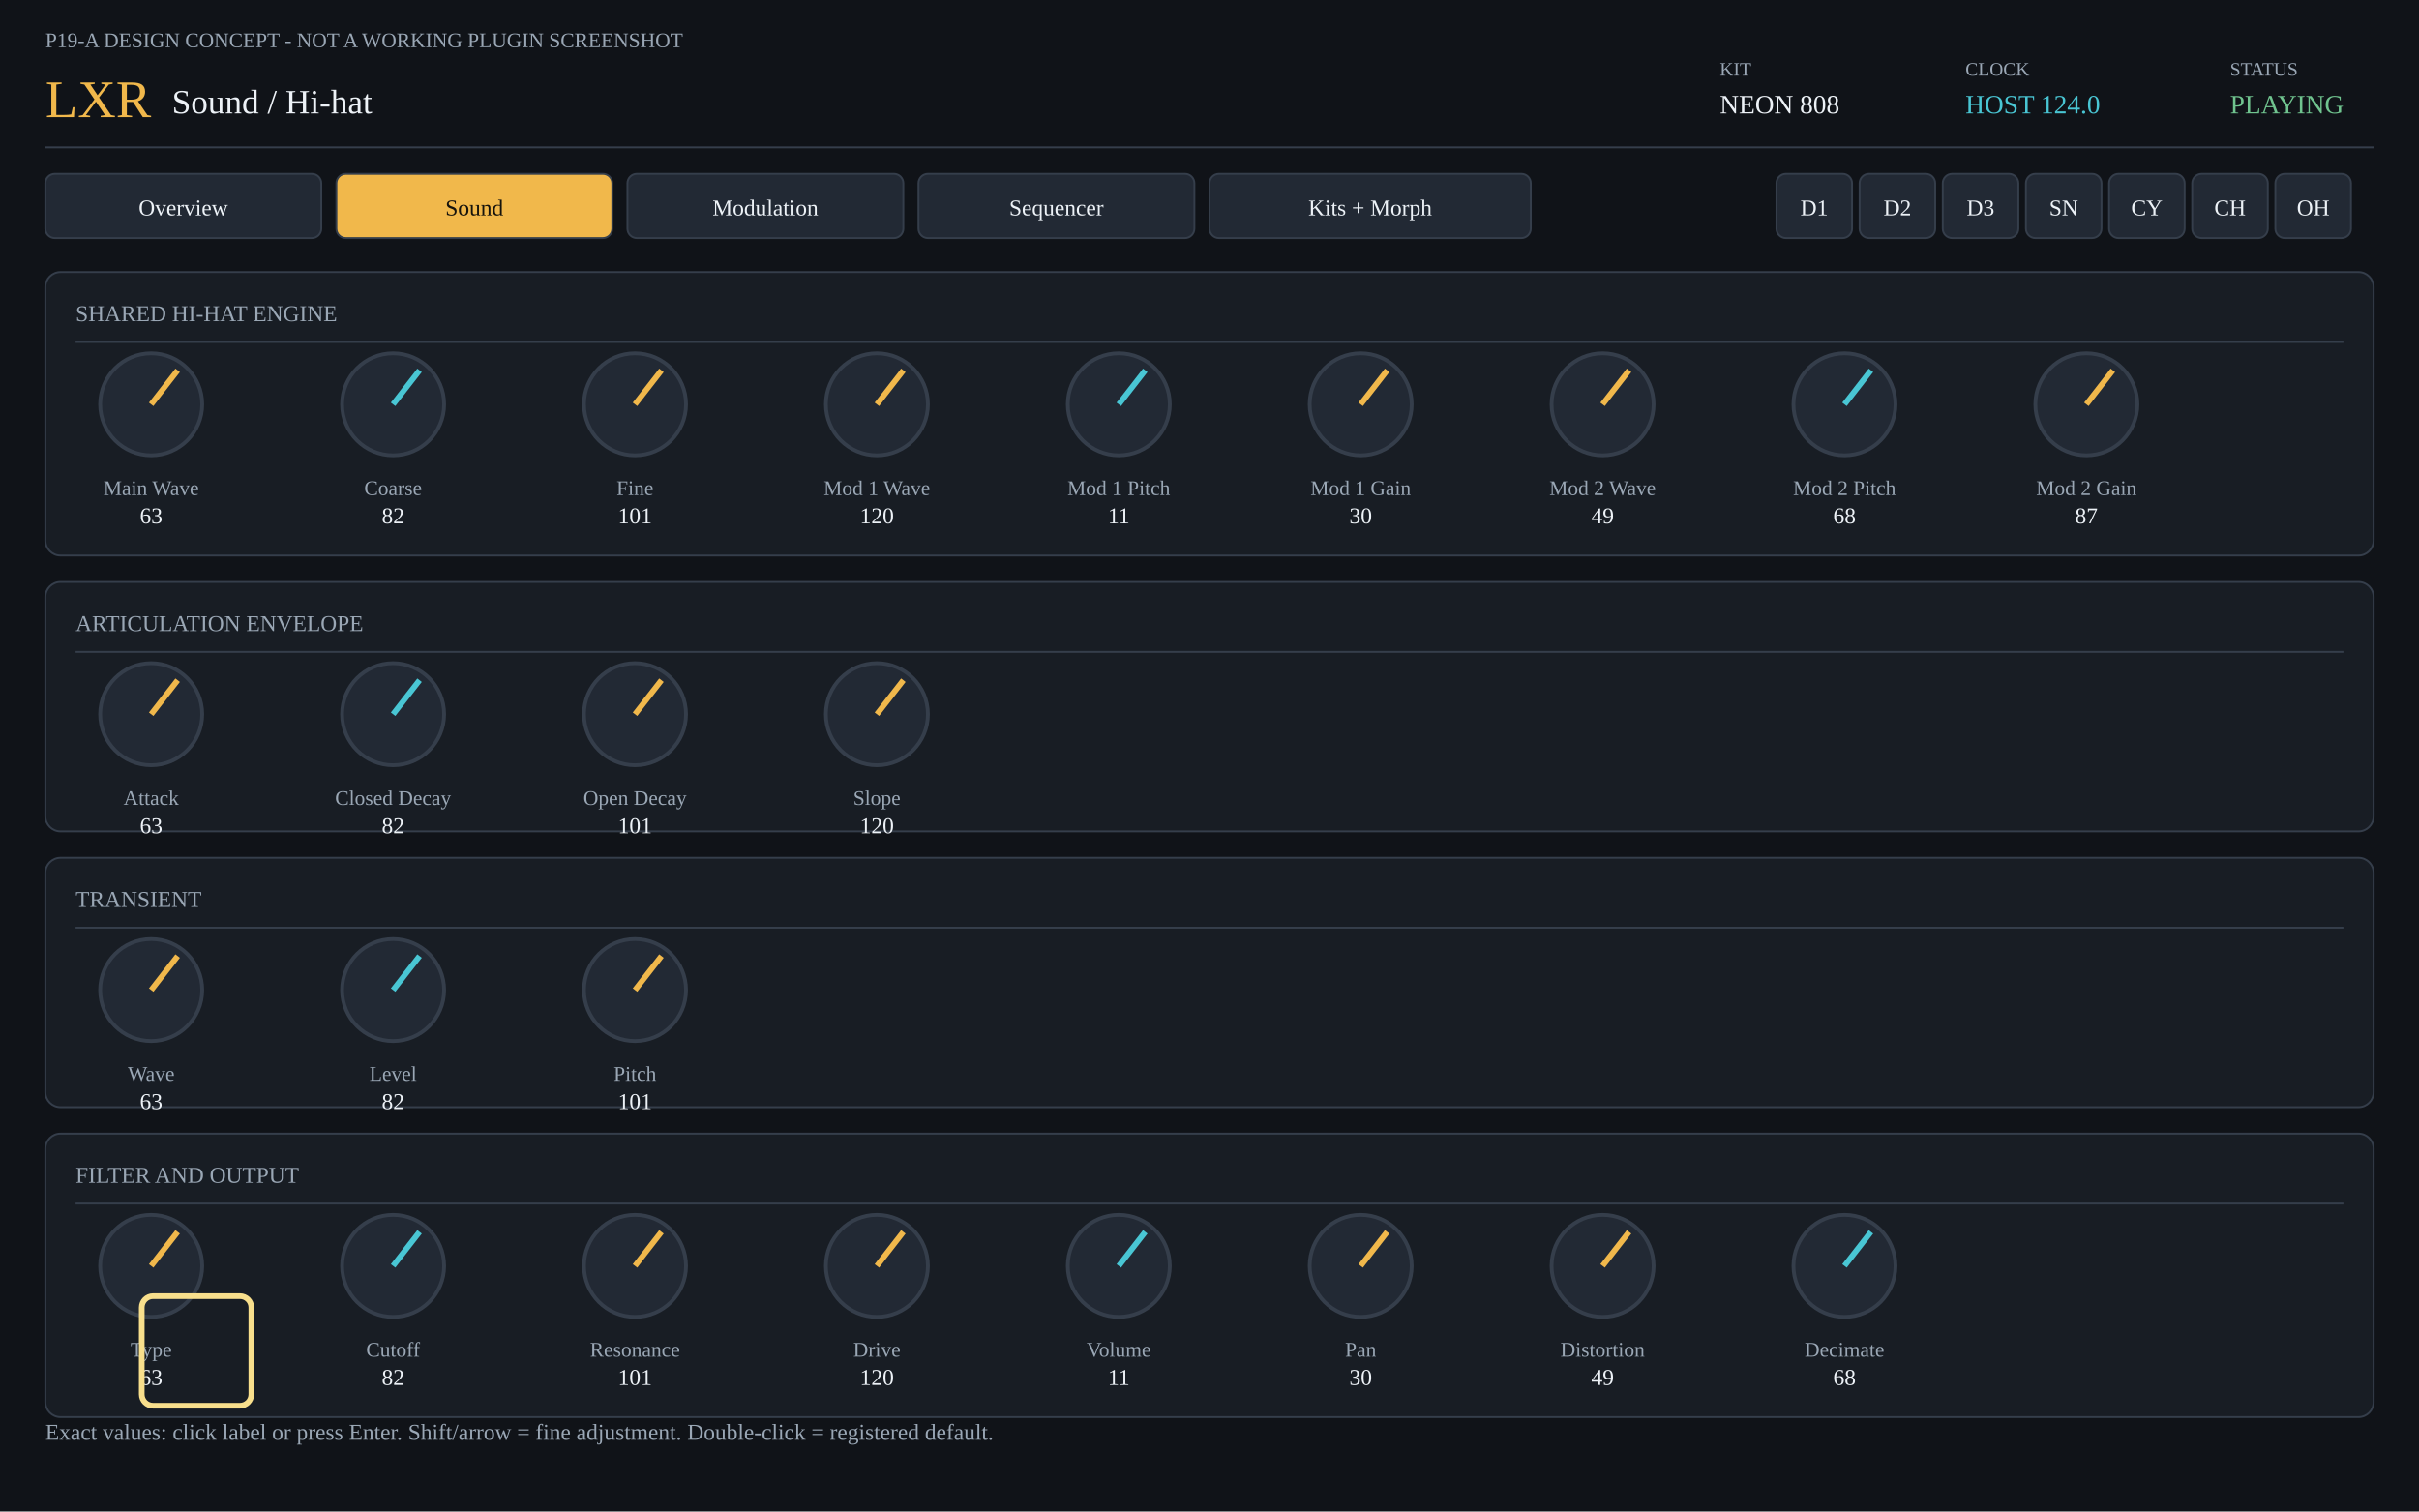
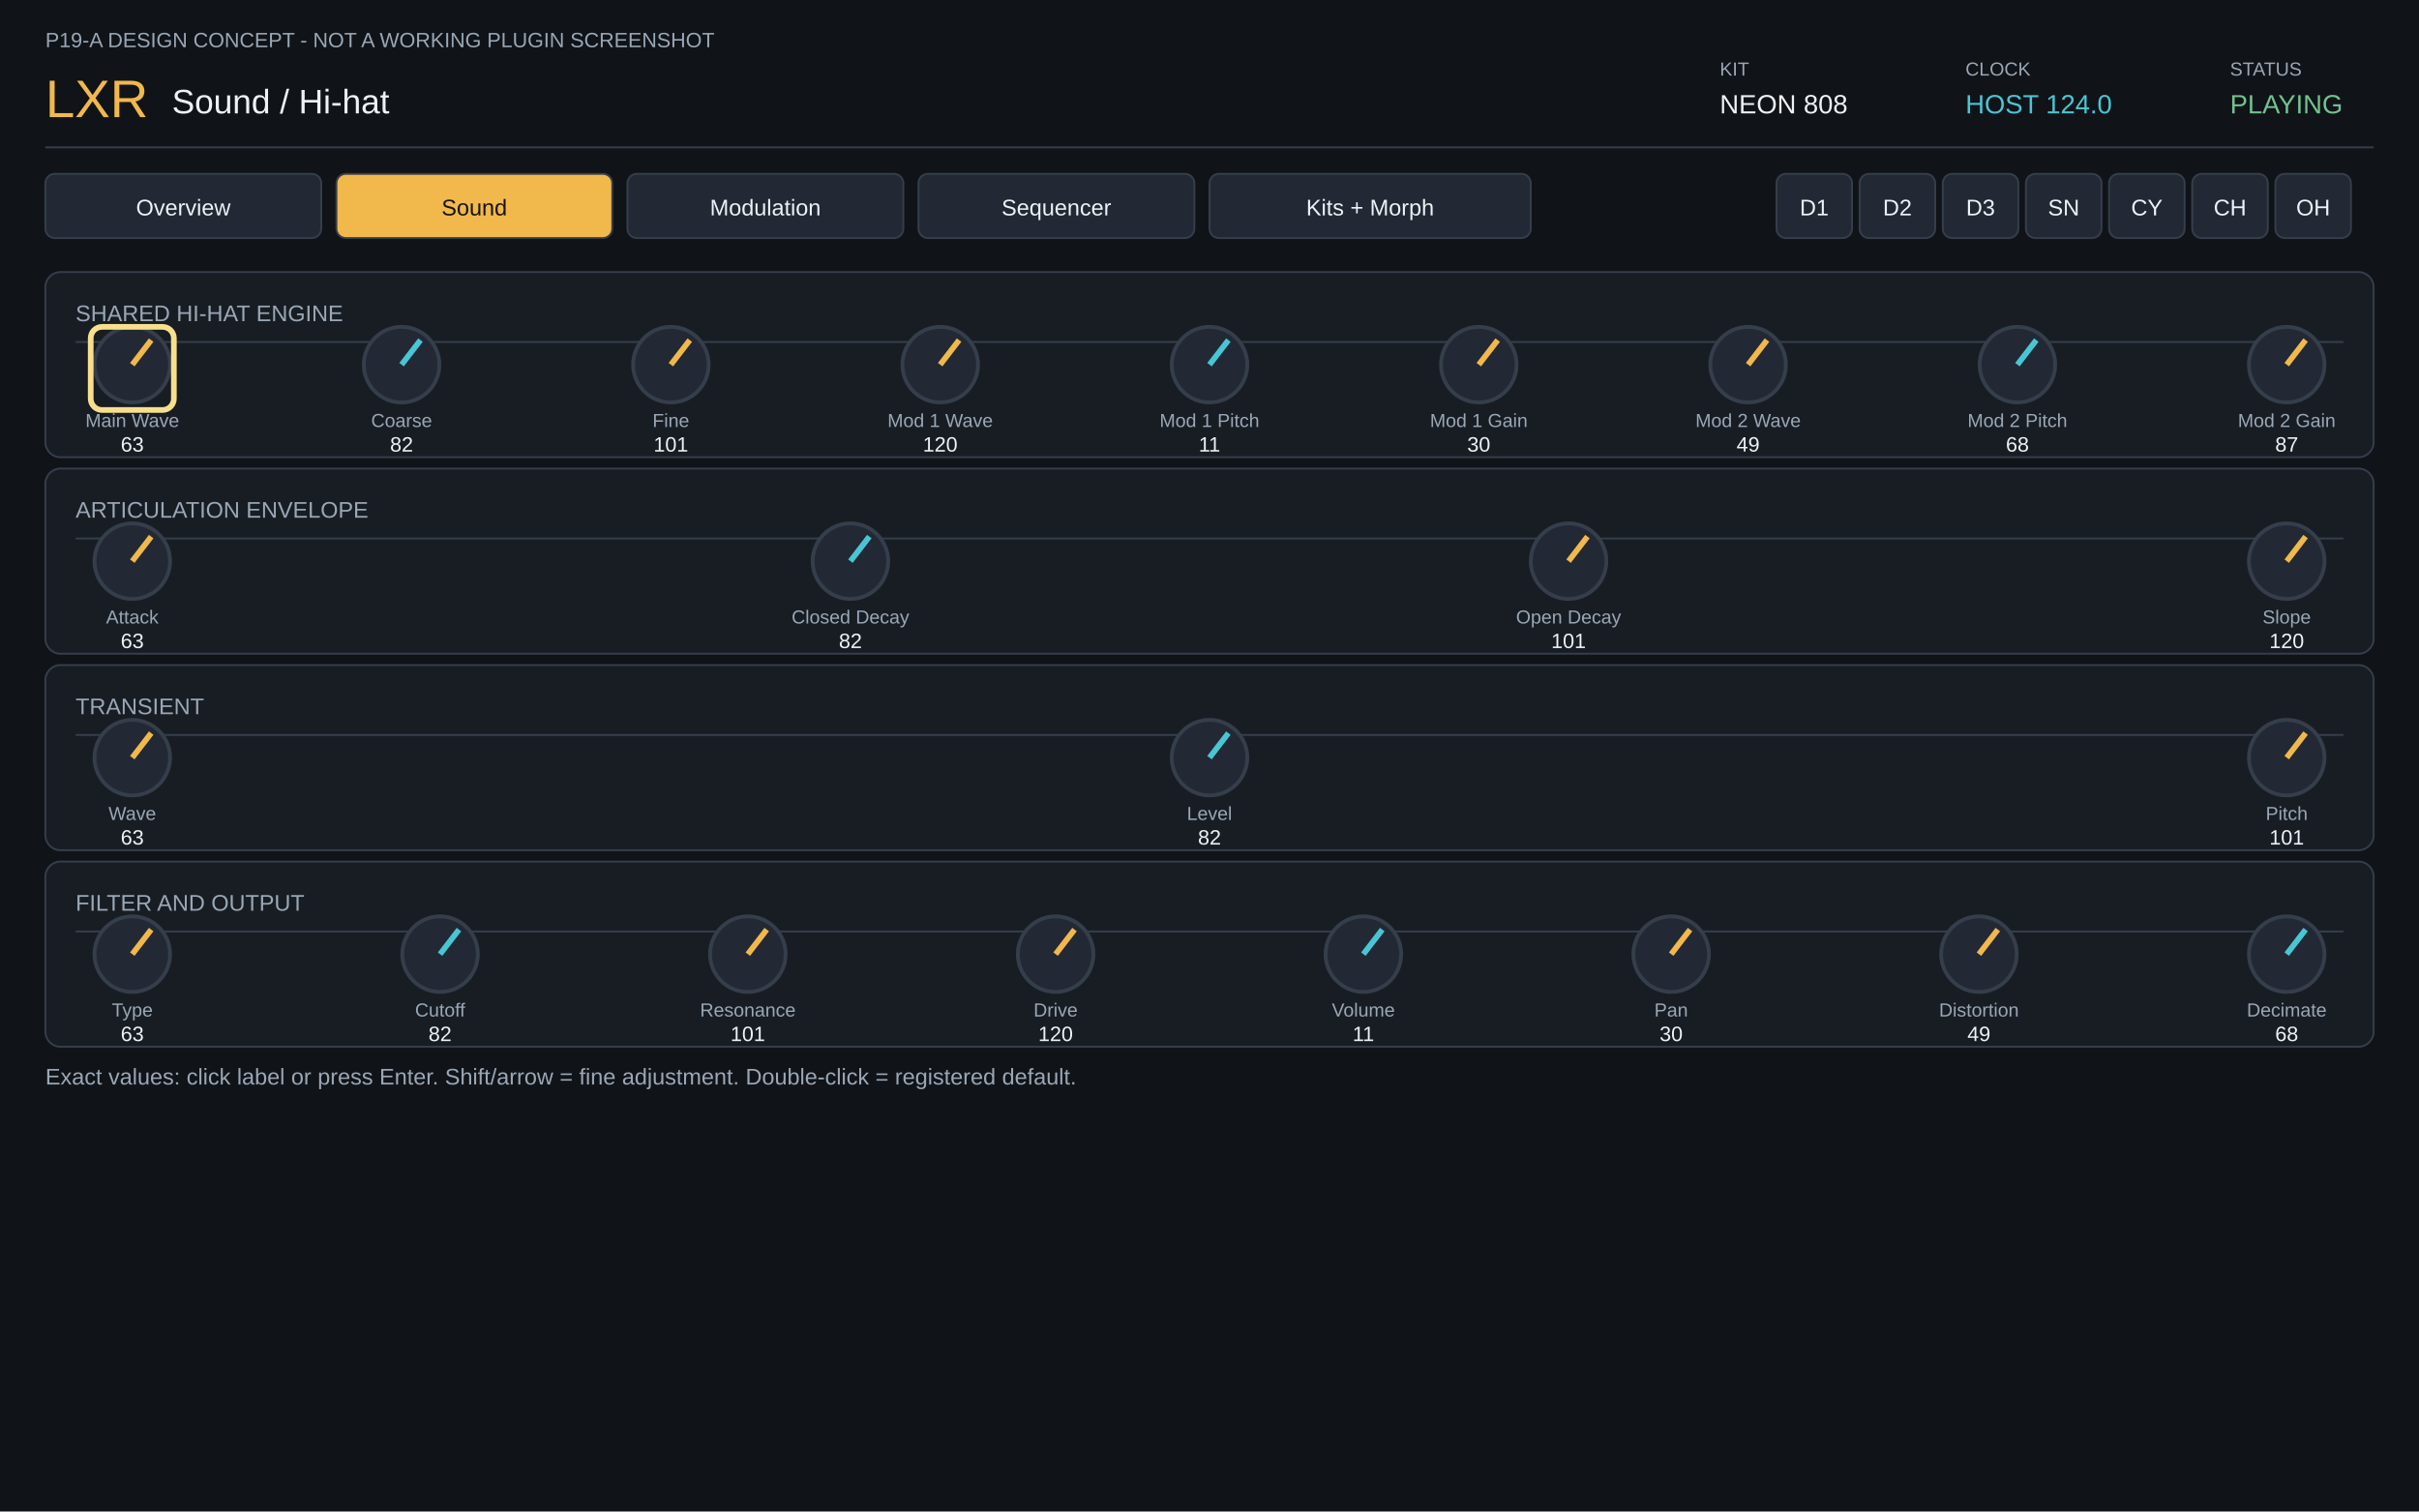
- <svg xmlns="http://www.w3.org/2000/svg" width="1280" height="800" viewBox="0 0 1280 800" role="img" aria-labelledby="title desc">
+ <svg xmlns="http://www.w3.org/2000/svg" width="1280" height="800" viewBox="0 0 1280 800" font-family="Segoe UI, Arial, sans-serif" role="img" aria-labelledby="title desc">
  <rect width="1280" height="800" fill="#101318" />
  <text class="" x="24" y="25" font-size="11" font-weight="500" text-anchor="start" fill="#9aa7b5">P19-A DESIGN CONCEPT - NOT A WORKING PLUGIN SCREENSHOT</text>
  <text class="" x="24" y="62" font-size="28" font-weight="500" text-anchor="start" fill="#f1b84b">LXR</text>
  <text class="" x="91" y="60" font-size="18" font-weight="500" text-anchor="start" fill="#edf2f7">Sound / Hi-hat</text>
  <text class="" x="910" y="40" font-size="10" font-weight="400" text-anchor="start" fill="#9aa7b5">KIT</text>
  <text class="" x="910" y="60" font-size="14" font-weight="500" text-anchor="start" fill="#edf2f7">NEON 808</text>
  <text class="" x="1040" y="40" font-size="10" font-weight="400" text-anchor="start" fill="#9aa7b5">CLOCK</text>
  <text class="" x="1040" y="60" font-size="14" font-weight="500" text-anchor="start" fill="#49c6d4">HOST 124.0</text>
  <text class="" x="1180" y="40" font-size="10" font-weight="400" text-anchor="start" fill="#9aa7b5">STATUS</text>
  <text class="" x="1180" y="60" font-size="14" font-weight="500" text-anchor="start" fill="#70c48f">PLAYING</text>
  <line x1="24" y1="78" x2="1256" y2="78" stroke="#353e4b" stroke-width="1" />
  <rect class="" x="24" y="92" width="146" height="34" rx="5" fill="#222934" stroke="#353e4b" />
  <text class="" x="97.0" y="114" font-size="12" font-weight="500" text-anchor="middle" fill="#edf2f7">Overview</text>
  <rect class="" x="178" y="92" width="146" height="34" rx="5" fill="#f1b84b" stroke="#353e4b" />
  <text class="" x="251.0" y="114" font-size="12" font-weight="500" text-anchor="middle" fill="#16130c">Sound</text>
  <rect class="" x="332" y="92" width="146" height="34" rx="5" fill="#222934" stroke="#353e4b" />
  <text class="" x="405.0" y="114" font-size="12" font-weight="500" text-anchor="middle" fill="#edf2f7">Modulation</text>
  <rect class="" x="486" y="92" width="146" height="34" rx="5" fill="#222934" stroke="#353e4b" />
  <text class="" x="559.0" y="114" font-size="12" font-weight="500" text-anchor="middle" fill="#edf2f7">Sequencer</text>
  <rect class="" x="640" y="92" width="170" height="34" rx="5" fill="#222934" stroke="#353e4b" />
  <text class="" x="725.0" y="114" font-size="12" font-weight="500" text-anchor="middle" fill="#edf2f7">Kits + Morph</text>
  <rect class="" x="940" y="92" width="40" height="34" rx="5" fill="#222934" stroke="#353e4b" />
  <text class="" x="960.0" y="114" font-size="12" font-weight="500" text-anchor="middle" fill="#edf2f7">D1</text>
  <rect class="" x="984" y="92" width="40" height="34" rx="5" fill="#222934" stroke="#353e4b" />
  <text class="" x="1004.0" y="114" font-size="12" font-weight="500" text-anchor="middle" fill="#edf2f7">D2</text>
  <rect class="" x="1028" y="92" width="40" height="34" rx="5" fill="#222934" stroke="#353e4b" />
  <text class="" x="1048.0" y="114" font-size="12" font-weight="500" text-anchor="middle" fill="#edf2f7">D3</text>
  <rect class="" x="1072" y="92" width="40" height="34" rx="5" fill="#222934" stroke="#353e4b" />
  <text class="" x="1092.0" y="114" font-size="12" font-weight="500" text-anchor="middle" fill="#edf2f7">SN</text>
  <rect class="" x="1116" y="92" width="40" height="34" rx="5" fill="#222934" stroke="#353e4b" />
  <text class="" x="1136.0" y="114" font-size="12" font-weight="500" text-anchor="middle" fill="#edf2f7">CY</text>
  <rect class="" x="1160" y="92" width="40" height="34" rx="5" fill="#222934" stroke="#353e4b" />
  <text class="" x="1180.0" y="114" font-size="12" font-weight="500" text-anchor="middle" fill="#edf2f7">CH</text>
  <rect class="" x="1204" y="92" width="40" height="34" rx="5" fill="#222934" stroke="#353e4b" />
  <text class="" x="1224.0" y="114" font-size="12" font-weight="500" text-anchor="middle" fill="#edf2f7">OH</text>
-   <rect class="" x="24" y="144" width="1232" height="150" rx="8" fill="#181d24" stroke="#353e4b" />
+   <rect class="" x="24" y="144" width="1232" height="98" rx="8" fill="#181d24" stroke="#353e4b" />
  <text class="" x="40" y="170" font-size="12" font-weight="500" text-anchor="start" fill="#9aa7b5">SHARED HI-HAT ENGINE</text>
  <line x1="40" y1="181" x2="1240" y2="181" stroke="#353e4b" stroke-width="1" />
-   <circle cx="80" cy="214" r="27" fill="#222934" stroke="#353e4b" stroke-width="2" />
-   <line x1="80" y1="214" x2="94" y2="196" stroke="#f1b84b" stroke-width="3" />
-   <text class="" x="80" y="262" font-size="11" font-weight="400" text-anchor="middle" fill="#9aa7b5">Main Wave</text>
-   <text class="" x="80" y="277" font-size="12" font-weight="500" text-anchor="middle" fill="#edf2f7">63</text>
-   <circle cx="208" cy="214" r="27" fill="#222934" stroke="#353e4b" stroke-width="2" />
-   <line x1="208" y1="214" x2="222" y2="196" stroke="#49c6d4" stroke-width="3" />
-   <text class="" x="208" y="262" font-size="11" font-weight="400" text-anchor="middle" fill="#9aa7b5">Coarse</text>
-   <text class="" x="208" y="277" font-size="12" font-weight="500" text-anchor="middle" fill="#edf2f7">82</text>
-   <circle cx="336" cy="214" r="27" fill="#222934" stroke="#353e4b" stroke-width="2" />
-   <line x1="336" y1="214" x2="350" y2="196" stroke="#f1b84b" stroke-width="3" />
-   <text class="" x="336" y="262" font-size="11" font-weight="400" text-anchor="middle" fill="#9aa7b5">Fine</text>
-   <text class="" x="336" y="277" font-size="12" font-weight="500" text-anchor="middle" fill="#edf2f7">101</text>
-   <circle cx="464" cy="214" r="27" fill="#222934" stroke="#353e4b" stroke-width="2" />
-   <line x1="464" y1="214" x2="478" y2="196" stroke="#f1b84b" stroke-width="3" />
-   <text class="" x="464" y="262" font-size="11" font-weight="400" text-anchor="middle" fill="#9aa7b5">Mod 1 Wave</text>
-   <text class="" x="464" y="277" font-size="12" font-weight="500" text-anchor="middle" fill="#edf2f7">120</text>
-   <circle cx="592" cy="214" r="27" fill="#222934" stroke="#353e4b" stroke-width="2" />
-   <line x1="592" y1="214" x2="606" y2="196" stroke="#49c6d4" stroke-width="3" />
-   <text class="" x="592" y="262" font-size="11" font-weight="400" text-anchor="middle" fill="#9aa7b5">Mod 1 Pitch</text>
-   <text class="" x="592" y="277" font-size="12" font-weight="500" text-anchor="middle" fill="#edf2f7">11</text>
-   <circle cx="720" cy="214" r="27" fill="#222934" stroke="#353e4b" stroke-width="2" />
-   <line x1="720" y1="214" x2="734" y2="196" stroke="#f1b84b" stroke-width="3" />
-   <text class="" x="720" y="262" font-size="11" font-weight="400" text-anchor="middle" fill="#9aa7b5">Mod 1 Gain</text>
-   <text class="" x="720" y="277" font-size="12" font-weight="500" text-anchor="middle" fill="#edf2f7">30</text>
-   <circle cx="848" cy="214" r="27" fill="#222934" stroke="#353e4b" stroke-width="2" />
-   <line x1="848" y1="214" x2="862" y2="196" stroke="#f1b84b" stroke-width="3" />
-   <text class="" x="848" y="262" font-size="11" font-weight="400" text-anchor="middle" fill="#9aa7b5">Mod 2 Wave</text>
-   <text class="" x="848" y="277" font-size="12" font-weight="500" text-anchor="middle" fill="#edf2f7">49</text>
-   <circle cx="976" cy="214" r="27" fill="#222934" stroke="#353e4b" stroke-width="2" />
-   <line x1="976" y1="214" x2="990" y2="196" stroke="#49c6d4" stroke-width="3" />
-   <text class="" x="976" y="262" font-size="11" font-weight="400" text-anchor="middle" fill="#9aa7b5">Mod 2 Pitch</text>
-   <text class="" x="976" y="277" font-size="12" font-weight="500" text-anchor="middle" fill="#edf2f7">68</text>
-   <circle cx="1104" cy="214" r="27" fill="#222934" stroke="#353e4b" stroke-width="2" />
-   <line x1="1104" y1="214" x2="1118" y2="196" stroke="#f1b84b" stroke-width="3" />
-   <text class="" x="1104" y="262" font-size="11" font-weight="400" text-anchor="middle" fill="#9aa7b5">Mod 2 Gain</text>
-   <text class="" x="1104" y="277" font-size="12" font-weight="500" text-anchor="middle" fill="#edf2f7">87</text>
-   <rect class="" x="24" y="308" width="1232" height="132" rx="8" fill="#181d24" stroke="#353e4b" />
-   <text class="" x="40" y="334" font-size="12" font-weight="500" text-anchor="start" fill="#9aa7b5">ARTICULATION ENVELOPE</text>
-   <line x1="40" y1="345" x2="1240" y2="345" stroke="#353e4b" stroke-width="1" />
-   <circle cx="80" cy="378" r="27" fill="#222934" stroke="#353e4b" stroke-width="2" />
-   <line x1="80" y1="378" x2="94" y2="360" stroke="#f1b84b" stroke-width="3" />
-   <text class="" x="80" y="426" font-size="11" font-weight="400" text-anchor="middle" fill="#9aa7b5">Attack</text>
-   <text class="" x="80" y="441" font-size="12" font-weight="500" text-anchor="middle" fill="#edf2f7">63</text>
-   <circle cx="208" cy="378" r="27" fill="#222934" stroke="#353e4b" stroke-width="2" />
-   <line x1="208" y1="378" x2="222" y2="360" stroke="#49c6d4" stroke-width="3" />
-   <text class="" x="208" y="426" font-size="11" font-weight="400" text-anchor="middle" fill="#9aa7b5">Closed Decay</text>
-   <text class="" x="208" y="441" font-size="12" font-weight="500" text-anchor="middle" fill="#edf2f7">82</text>
-   <circle cx="336" cy="378" r="27" fill="#222934" stroke="#353e4b" stroke-width="2" />
-   <line x1="336" y1="378" x2="350" y2="360" stroke="#f1b84b" stroke-width="3" />
-   <text class="" x="336" y="426" font-size="11" font-weight="400" text-anchor="middle" fill="#9aa7b5">Open Decay</text>
-   <text class="" x="336" y="441" font-size="12" font-weight="500" text-anchor="middle" fill="#edf2f7">101</text>
-   <circle cx="464" cy="378" r="27" fill="#222934" stroke="#353e4b" stroke-width="2" />
-   <line x1="464" y1="378" x2="478" y2="360" stroke="#f1b84b" stroke-width="3" />
-   <text class="" x="464" y="426" font-size="11" font-weight="400" text-anchor="middle" fill="#9aa7b5">Slope</text>
-   <text class="" x="464" y="441" font-size="12" font-weight="500" text-anchor="middle" fill="#edf2f7">120</text>
-   <rect class="" x="24" y="454" width="1232" height="132" rx="8" fill="#181d24" stroke="#353e4b" />
-   <text class="" x="40" y="480" font-size="12" font-weight="500" text-anchor="start" fill="#9aa7b5">TRANSIENT</text>
-   <line x1="40" y1="491" x2="1240" y2="491" stroke="#353e4b" stroke-width="1" />
-   <circle cx="80" cy="524" r="27" fill="#222934" stroke="#353e4b" stroke-width="2" />
-   <line x1="80" y1="524" x2="94" y2="506" stroke="#f1b84b" stroke-width="3" />
-   <text class="" x="80" y="572" font-size="11" font-weight="400" text-anchor="middle" fill="#9aa7b5">Wave</text>
-   <text class="" x="80" y="587" font-size="12" font-weight="500" text-anchor="middle" fill="#edf2f7">63</text>
-   <circle cx="208" cy="524" r="27" fill="#222934" stroke="#353e4b" stroke-width="2" />
-   <line x1="208" y1="524" x2="222" y2="506" stroke="#49c6d4" stroke-width="3" />
-   <text class="" x="208" y="572" font-size="11" font-weight="400" text-anchor="middle" fill="#9aa7b5">Level</text>
-   <text class="" x="208" y="587" font-size="12" font-weight="500" text-anchor="middle" fill="#edf2f7">82</text>
-   <circle cx="336" cy="524" r="27" fill="#222934" stroke="#353e4b" stroke-width="2" />
-   <line x1="336" y1="524" x2="350" y2="506" stroke="#f1b84b" stroke-width="3" />
-   <text class="" x="336" y="572" font-size="11" font-weight="400" text-anchor="middle" fill="#9aa7b5">Pitch</text>
-   <text class="" x="336" y="587" font-size="12" font-weight="500" text-anchor="middle" fill="#edf2f7">101</text>
-   <rect class="" x="24" y="600" width="1232" height="150" rx="8" fill="#181d24" stroke="#353e4b" />
-   <text class="" x="40" y="626" font-size="12" font-weight="500" text-anchor="start" fill="#9aa7b5">FILTER AND OUTPUT</text>
-   <line x1="40" y1="637" x2="1240" y2="637" stroke="#353e4b" stroke-width="1" />
-   <circle cx="80" cy="670" r="27" fill="#222934" stroke="#353e4b" stroke-width="2" />
-   <line x1="80" y1="670" x2="94" y2="652" stroke="#f1b84b" stroke-width="3" />
-   <text class="" x="80" y="718" font-size="11" font-weight="400" text-anchor="middle" fill="#9aa7b5">Type</text>
-   <text class="" x="80" y="733" font-size="12" font-weight="500" text-anchor="middle" fill="#edf2f7">63</text>
-   <circle cx="208" cy="670" r="27" fill="#222934" stroke="#353e4b" stroke-width="2" />
-   <line x1="208" y1="670" x2="222" y2="652" stroke="#49c6d4" stroke-width="3" />
-   <text class="" x="208" y="718" font-size="11" font-weight="400" text-anchor="middle" fill="#9aa7b5">Cutoff</text>
-   <text class="" x="208" y="733" font-size="12" font-weight="500" text-anchor="middle" fill="#edf2f7">82</text>
-   <circle cx="336" cy="670" r="27" fill="#222934" stroke="#353e4b" stroke-width="2" />
-   <line x1="336" y1="670" x2="350" y2="652" stroke="#f1b84b" stroke-width="3" />
-   <text class="" x="336" y="718" font-size="11" font-weight="400" text-anchor="middle" fill="#9aa7b5">Resonance</text>
-   <text class="" x="336" y="733" font-size="12" font-weight="500" text-anchor="middle" fill="#edf2f7">101</text>
-   <circle cx="464" cy="670" r="27" fill="#222934" stroke="#353e4b" stroke-width="2" />
-   <line x1="464" y1="670" x2="478" y2="652" stroke="#f1b84b" stroke-width="3" />
-   <text class="" x="464" y="718" font-size="11" font-weight="400" text-anchor="middle" fill="#9aa7b5">Drive</text>
-   <text class="" x="464" y="733" font-size="12" font-weight="500" text-anchor="middle" fill="#edf2f7">120</text>
-   <circle cx="592" cy="670" r="27" fill="#222934" stroke="#353e4b" stroke-width="2" />
-   <line x1="592" y1="670" x2="606" y2="652" stroke="#49c6d4" stroke-width="3" />
-   <text class="" x="592" y="718" font-size="11" font-weight="400" text-anchor="middle" fill="#9aa7b5">Volume</text>
-   <text class="" x="592" y="733" font-size="12" font-weight="500" text-anchor="middle" fill="#edf2f7">11</text>
-   <circle cx="720" cy="670" r="27" fill="#222934" stroke="#353e4b" stroke-width="2" />
-   <line x1="720" y1="670" x2="734" y2="652" stroke="#f1b84b" stroke-width="3" />
-   <text class="" x="720" y="718" font-size="11" font-weight="400" text-anchor="middle" fill="#9aa7b5">Pan</text>
-   <text class="" x="720" y="733" font-size="12" font-weight="500" text-anchor="middle" fill="#edf2f7">30</text>
-   <circle cx="848" cy="670" r="27" fill="#222934" stroke="#353e4b" stroke-width="2" />
-   <line x1="848" y1="670" x2="862" y2="652" stroke="#f1b84b" stroke-width="3" />
-   <text class="" x="848" y="718" font-size="11" font-weight="400" text-anchor="middle" fill="#9aa7b5">Distortion</text>
-   <text class="" x="848" y="733" font-size="12" font-weight="500" text-anchor="middle" fill="#edf2f7">49</text>
-   <circle cx="976" cy="670" r="27" fill="#222934" stroke="#353e4b" stroke-width="2" />
-   <line x1="976" y1="670" x2="990" y2="652" stroke="#49c6d4" stroke-width="3" />
-   <text class="" x="976" y="718" font-size="11" font-weight="400" text-anchor="middle" fill="#9aa7b5">Decimate</text>
-   <text class="" x="976" y="733" font-size="12" font-weight="500" text-anchor="middle" fill="#edf2f7">68</text>
-   <text class="" x="24" y="762" font-size="12" font-weight="400" text-anchor="start" fill="#9aa7b5">Exact values: click label or press Enter. Shift/arrow = fine adjustment. Double-click = registered default.</text>
-   <rect x="75" y="686" width="58" height="58" rx="6" fill="none" stroke="#f8df8c" stroke-width="3" />
+   <circle cx="70.0" cy="193" r="20" fill="#222934" stroke="#353e4b" stroke-width="2" />
+   <line x1="70.0" y1="193" x2="80.0" y2="180" stroke="#f1b84b" stroke-width="3" />
+   <text class="" x="70.0" y="226" font-size="10" font-weight="400" text-anchor="middle" fill="#9aa7b5">Main Wave</text>
+   <text class="" x="70.0" y="239" font-size="11" font-weight="500" text-anchor="middle" fill="#edf2f7">63</text>
+   <circle cx="212.5" cy="193" r="20" fill="#222934" stroke="#353e4b" stroke-width="2" />
+   <line x1="212.5" y1="193" x2="222.5" y2="180" stroke="#49c6d4" stroke-width="3" />
+   <text class="" x="212.5" y="226" font-size="10" font-weight="400" text-anchor="middle" fill="#9aa7b5">Coarse</text>
+   <text class="" x="212.5" y="239" font-size="11" font-weight="500" text-anchor="middle" fill="#edf2f7">82</text>
+   <circle cx="355.0" cy="193" r="20" fill="#222934" stroke="#353e4b" stroke-width="2" />
+   <line x1="355.0" y1="193" x2="365.0" y2="180" stroke="#f1b84b" stroke-width="3" />
+   <text class="" x="355.0" y="226" font-size="10" font-weight="400" text-anchor="middle" fill="#9aa7b5">Fine</text>
+   <text class="" x="355.0" y="239" font-size="11" font-weight="500" text-anchor="middle" fill="#edf2f7">101</text>
+   <circle cx="497.5" cy="193" r="20" fill="#222934" stroke="#353e4b" stroke-width="2" />
+   <line x1="497.5" y1="193" x2="507.5" y2="180" stroke="#f1b84b" stroke-width="3" />
+   <text class="" x="497.5" y="226" font-size="10" font-weight="400" text-anchor="middle" fill="#9aa7b5">Mod 1 Wave</text>
+   <text class="" x="497.5" y="239" font-size="11" font-weight="500" text-anchor="middle" fill="#edf2f7">120</text>
+   <circle cx="640.0" cy="193" r="20" fill="#222934" stroke="#353e4b" stroke-width="2" />
+   <line x1="640.0" y1="193" x2="650.0" y2="180" stroke="#49c6d4" stroke-width="3" />
+   <text class="" x="640.0" y="226" font-size="10" font-weight="400" text-anchor="middle" fill="#9aa7b5">Mod 1 Pitch</text>
+   <text class="" x="640.0" y="239" font-size="11" font-weight="500" text-anchor="middle" fill="#edf2f7">11</text>
+   <circle cx="782.5" cy="193" r="20" fill="#222934" stroke="#353e4b" stroke-width="2" />
+   <line x1="782.5" y1="193" x2="792.5" y2="180" stroke="#f1b84b" stroke-width="3" />
+   <text class="" x="782.5" y="226" font-size="10" font-weight="400" text-anchor="middle" fill="#9aa7b5">Mod 1 Gain</text>
+   <text class="" x="782.5" y="239" font-size="11" font-weight="500" text-anchor="middle" fill="#edf2f7">30</text>
+   <circle cx="925.0" cy="193" r="20" fill="#222934" stroke="#353e4b" stroke-width="2" />
+   <line x1="925.0" y1="193" x2="935.0" y2="180" stroke="#f1b84b" stroke-width="3" />
+   <text class="" x="925.0" y="226" font-size="10" font-weight="400" text-anchor="middle" fill="#9aa7b5">Mod 2 Wave</text>
+   <text class="" x="925.0" y="239" font-size="11" font-weight="500" text-anchor="middle" fill="#edf2f7">49</text>
+   <circle cx="1067.5" cy="193" r="20" fill="#222934" stroke="#353e4b" stroke-width="2" />
+   <line x1="1067.5" y1="193" x2="1077.5" y2="180" stroke="#49c6d4" stroke-width="3" />
+   <text class="" x="1067.5" y="226" font-size="10" font-weight="400" text-anchor="middle" fill="#9aa7b5">Mod 2 Pitch</text>
+   <text class="" x="1067.5" y="239" font-size="11" font-weight="500" text-anchor="middle" fill="#edf2f7">68</text>
+   <circle cx="1210.0" cy="193" r="20" fill="#222934" stroke="#353e4b" stroke-width="2" />
+   <line x1="1210.0" y1="193" x2="1220.0" y2="180" stroke="#f1b84b" stroke-width="3" />
+   <text class="" x="1210.0" y="226" font-size="10" font-weight="400" text-anchor="middle" fill="#9aa7b5">Mod 2 Gain</text>
+   <text class="" x="1210.0" y="239" font-size="11" font-weight="500" text-anchor="middle" fill="#edf2f7">87</text>
+   <rect class="" x="24" y="248" width="1232" height="98" rx="8" fill="#181d24" stroke="#353e4b" />
+   <text class="" x="40" y="274" font-size="12" font-weight="500" text-anchor="start" fill="#9aa7b5">ARTICULATION ENVELOPE</text>
+   <line x1="40" y1="285" x2="1240" y2="285" stroke="#353e4b" stroke-width="1" />
+   <circle cx="70.0" cy="297" r="20" fill="#222934" stroke="#353e4b" stroke-width="2" />
+   <line x1="70.0" y1="297" x2="80.0" y2="284" stroke="#f1b84b" stroke-width="3" />
+   <text class="" x="70.0" y="330" font-size="10" font-weight="400" text-anchor="middle" fill="#9aa7b5">Attack</text>
+   <text class="" x="70.0" y="343" font-size="11" font-weight="500" text-anchor="middle" fill="#edf2f7">63</text>
+   <circle cx="450.0" cy="297" r="20" fill="#222934" stroke="#353e4b" stroke-width="2" />
+   <line x1="450.0" y1="297" x2="460.0" y2="284" stroke="#49c6d4" stroke-width="3" />
+   <text class="" x="450.0" y="330" font-size="10" font-weight="400" text-anchor="middle" fill="#9aa7b5">Closed Decay</text>
+   <text class="" x="450.0" y="343" font-size="11" font-weight="500" text-anchor="middle" fill="#edf2f7">82</text>
+   <circle cx="830.0" cy="297" r="20" fill="#222934" stroke="#353e4b" stroke-width="2" />
+   <line x1="830.0" y1="297" x2="840.0" y2="284" stroke="#f1b84b" stroke-width="3" />
+   <text class="" x="830.0" y="330" font-size="10" font-weight="400" text-anchor="middle" fill="#9aa7b5">Open Decay</text>
+   <text class="" x="830.0" y="343" font-size="11" font-weight="500" text-anchor="middle" fill="#edf2f7">101</text>
+   <circle cx="1210.0" cy="297" r="20" fill="#222934" stroke="#353e4b" stroke-width="2" />
+   <line x1="1210.0" y1="297" x2="1220.0" y2="284" stroke="#f1b84b" stroke-width="3" />
+   <text class="" x="1210.0" y="330" font-size="10" font-weight="400" text-anchor="middle" fill="#9aa7b5">Slope</text>
+   <text class="" x="1210.0" y="343" font-size="11" font-weight="500" text-anchor="middle" fill="#edf2f7">120</text>
+   <rect class="" x="24" y="352" width="1232" height="98" rx="8" fill="#181d24" stroke="#353e4b" />
+   <text class="" x="40" y="378" font-size="12" font-weight="500" text-anchor="start" fill="#9aa7b5">TRANSIENT</text>
+   <line x1="40" y1="389" x2="1240" y2="389" stroke="#353e4b" stroke-width="1" />
+   <circle cx="70.0" cy="401" r="20" fill="#222934" stroke="#353e4b" stroke-width="2" />
+   <line x1="70.0" y1="401" x2="80.0" y2="388" stroke="#f1b84b" stroke-width="3" />
+   <text class="" x="70.0" y="434" font-size="10" font-weight="400" text-anchor="middle" fill="#9aa7b5">Wave</text>
+   <text class="" x="70.0" y="447" font-size="11" font-weight="500" text-anchor="middle" fill="#edf2f7">63</text>
+   <circle cx="640.0" cy="401" r="20" fill="#222934" stroke="#353e4b" stroke-width="2" />
+   <line x1="640.0" y1="401" x2="650.0" y2="388" stroke="#49c6d4" stroke-width="3" />
+   <text class="" x="640.0" y="434" font-size="10" font-weight="400" text-anchor="middle" fill="#9aa7b5">Level</text>
+   <text class="" x="640.0" y="447" font-size="11" font-weight="500" text-anchor="middle" fill="#edf2f7">82</text>
+   <circle cx="1210.0" cy="401" r="20" fill="#222934" stroke="#353e4b" stroke-width="2" />
+   <line x1="1210.0" y1="401" x2="1220.0" y2="388" stroke="#f1b84b" stroke-width="3" />
+   <text class="" x="1210.0" y="434" font-size="10" font-weight="400" text-anchor="middle" fill="#9aa7b5">Pitch</text>
+   <text class="" x="1210.0" y="447" font-size="11" font-weight="500" text-anchor="middle" fill="#edf2f7">101</text>
+   <rect class="" x="24" y="456" width="1232" height="98" rx="8" fill="#181d24" stroke="#353e4b" />
+   <text class="" x="40" y="482" font-size="12" font-weight="500" text-anchor="start" fill="#9aa7b5">FILTER AND OUTPUT</text>
+   <line x1="40" y1="493" x2="1240" y2="493" stroke="#353e4b" stroke-width="1" />
+   <circle cx="70.0" cy="505" r="20" fill="#222934" stroke="#353e4b" stroke-width="2" />
+   <line x1="70.0" y1="505" x2="80.0" y2="492" stroke="#f1b84b" stroke-width="3" />
+   <text class="" x="70.0" y="538" font-size="10" font-weight="400" text-anchor="middle" fill="#9aa7b5">Type</text>
+   <text class="" x="70.0" y="551" font-size="11" font-weight="500" text-anchor="middle" fill="#edf2f7">63</text>
+   <circle cx="232.857" cy="505" r="20" fill="#222934" stroke="#353e4b" stroke-width="2" />
+   <line x1="232.857" y1="505" x2="242.857" y2="492" stroke="#49c6d4" stroke-width="3" />
+   <text class="" x="232.857" y="538" font-size="10" font-weight="400" text-anchor="middle" fill="#9aa7b5">Cutoff</text>
+   <text class="" x="232.857" y="551" font-size="11" font-weight="500" text-anchor="middle" fill="#edf2f7">82</text>
+   <circle cx="395.714" cy="505" r="20" fill="#222934" stroke="#353e4b" stroke-width="2" />
+   <line x1="395.714" y1="505" x2="405.714" y2="492" stroke="#f1b84b" stroke-width="3" />
+   <text class="" x="395.714" y="538" font-size="10" font-weight="400" text-anchor="middle" fill="#9aa7b5">Resonance</text>
+   <text class="" x="395.714" y="551" font-size="11" font-weight="500" text-anchor="middle" fill="#edf2f7">101</text>
+   <circle cx="558.571" cy="505" r="20" fill="#222934" stroke="#353e4b" stroke-width="2" />
+   <line x1="558.571" y1="505" x2="568.571" y2="492" stroke="#f1b84b" stroke-width="3" />
+   <text class="" x="558.571" y="538" font-size="10" font-weight="400" text-anchor="middle" fill="#9aa7b5">Drive</text>
+   <text class="" x="558.571" y="551" font-size="11" font-weight="500" text-anchor="middle" fill="#edf2f7">120</text>
+   <circle cx="721.429" cy="505" r="20" fill="#222934" stroke="#353e4b" stroke-width="2" />
+   <line x1="721.429" y1="505" x2="731.429" y2="492" stroke="#49c6d4" stroke-width="3" />
+   <text class="" x="721.429" y="538" font-size="10" font-weight="400" text-anchor="middle" fill="#9aa7b5">Volume</text>
+   <text class="" x="721.429" y="551" font-size="11" font-weight="500" text-anchor="middle" fill="#edf2f7">11</text>
+   <circle cx="884.286" cy="505" r="20" fill="#222934" stroke="#353e4b" stroke-width="2" />
+   <line x1="884.286" y1="505" x2="894.286" y2="492" stroke="#f1b84b" stroke-width="3" />
+   <text class="" x="884.286" y="538" font-size="10" font-weight="400" text-anchor="middle" fill="#9aa7b5">Pan</text>
+   <text class="" x="884.286" y="551" font-size="11" font-weight="500" text-anchor="middle" fill="#edf2f7">30</text>
+   <circle cx="1047.143" cy="505" r="20" fill="#222934" stroke="#353e4b" stroke-width="2" />
+   <line x1="1047.143" y1="505" x2="1057.143" y2="492" stroke="#f1b84b" stroke-width="3" />
+   <text class="" x="1047.143" y="538" font-size="10" font-weight="400" text-anchor="middle" fill="#9aa7b5">Distortion</text>
+   <text class="" x="1047.143" y="551" font-size="11" font-weight="500" text-anchor="middle" fill="#edf2f7">49</text>
+   <circle cx="1210.0" cy="505" r="20" fill="#222934" stroke="#353e4b" stroke-width="2" />
+   <line x1="1210.0" y1="505" x2="1220.0" y2="492" stroke="#49c6d4" stroke-width="3" />
+   <text class="" x="1210.0" y="538" font-size="10" font-weight="400" text-anchor="middle" fill="#9aa7b5">Decimate</text>
+   <text class="" x="1210.0" y="551" font-size="11" font-weight="500" text-anchor="middle" fill="#edf2f7">68</text>
+   <text class="" x="24" y="574" font-size="12" font-weight="400" text-anchor="start" fill="#9aa7b5">Exact values: click label or press Enter. Shift/arrow = fine adjustment. Double-click = registered default.</text>
+   <rect x="48" y="173" width="44" height="44" rx="6" fill="none" stroke="#f8df8c" stroke-width="3" />
</svg>
